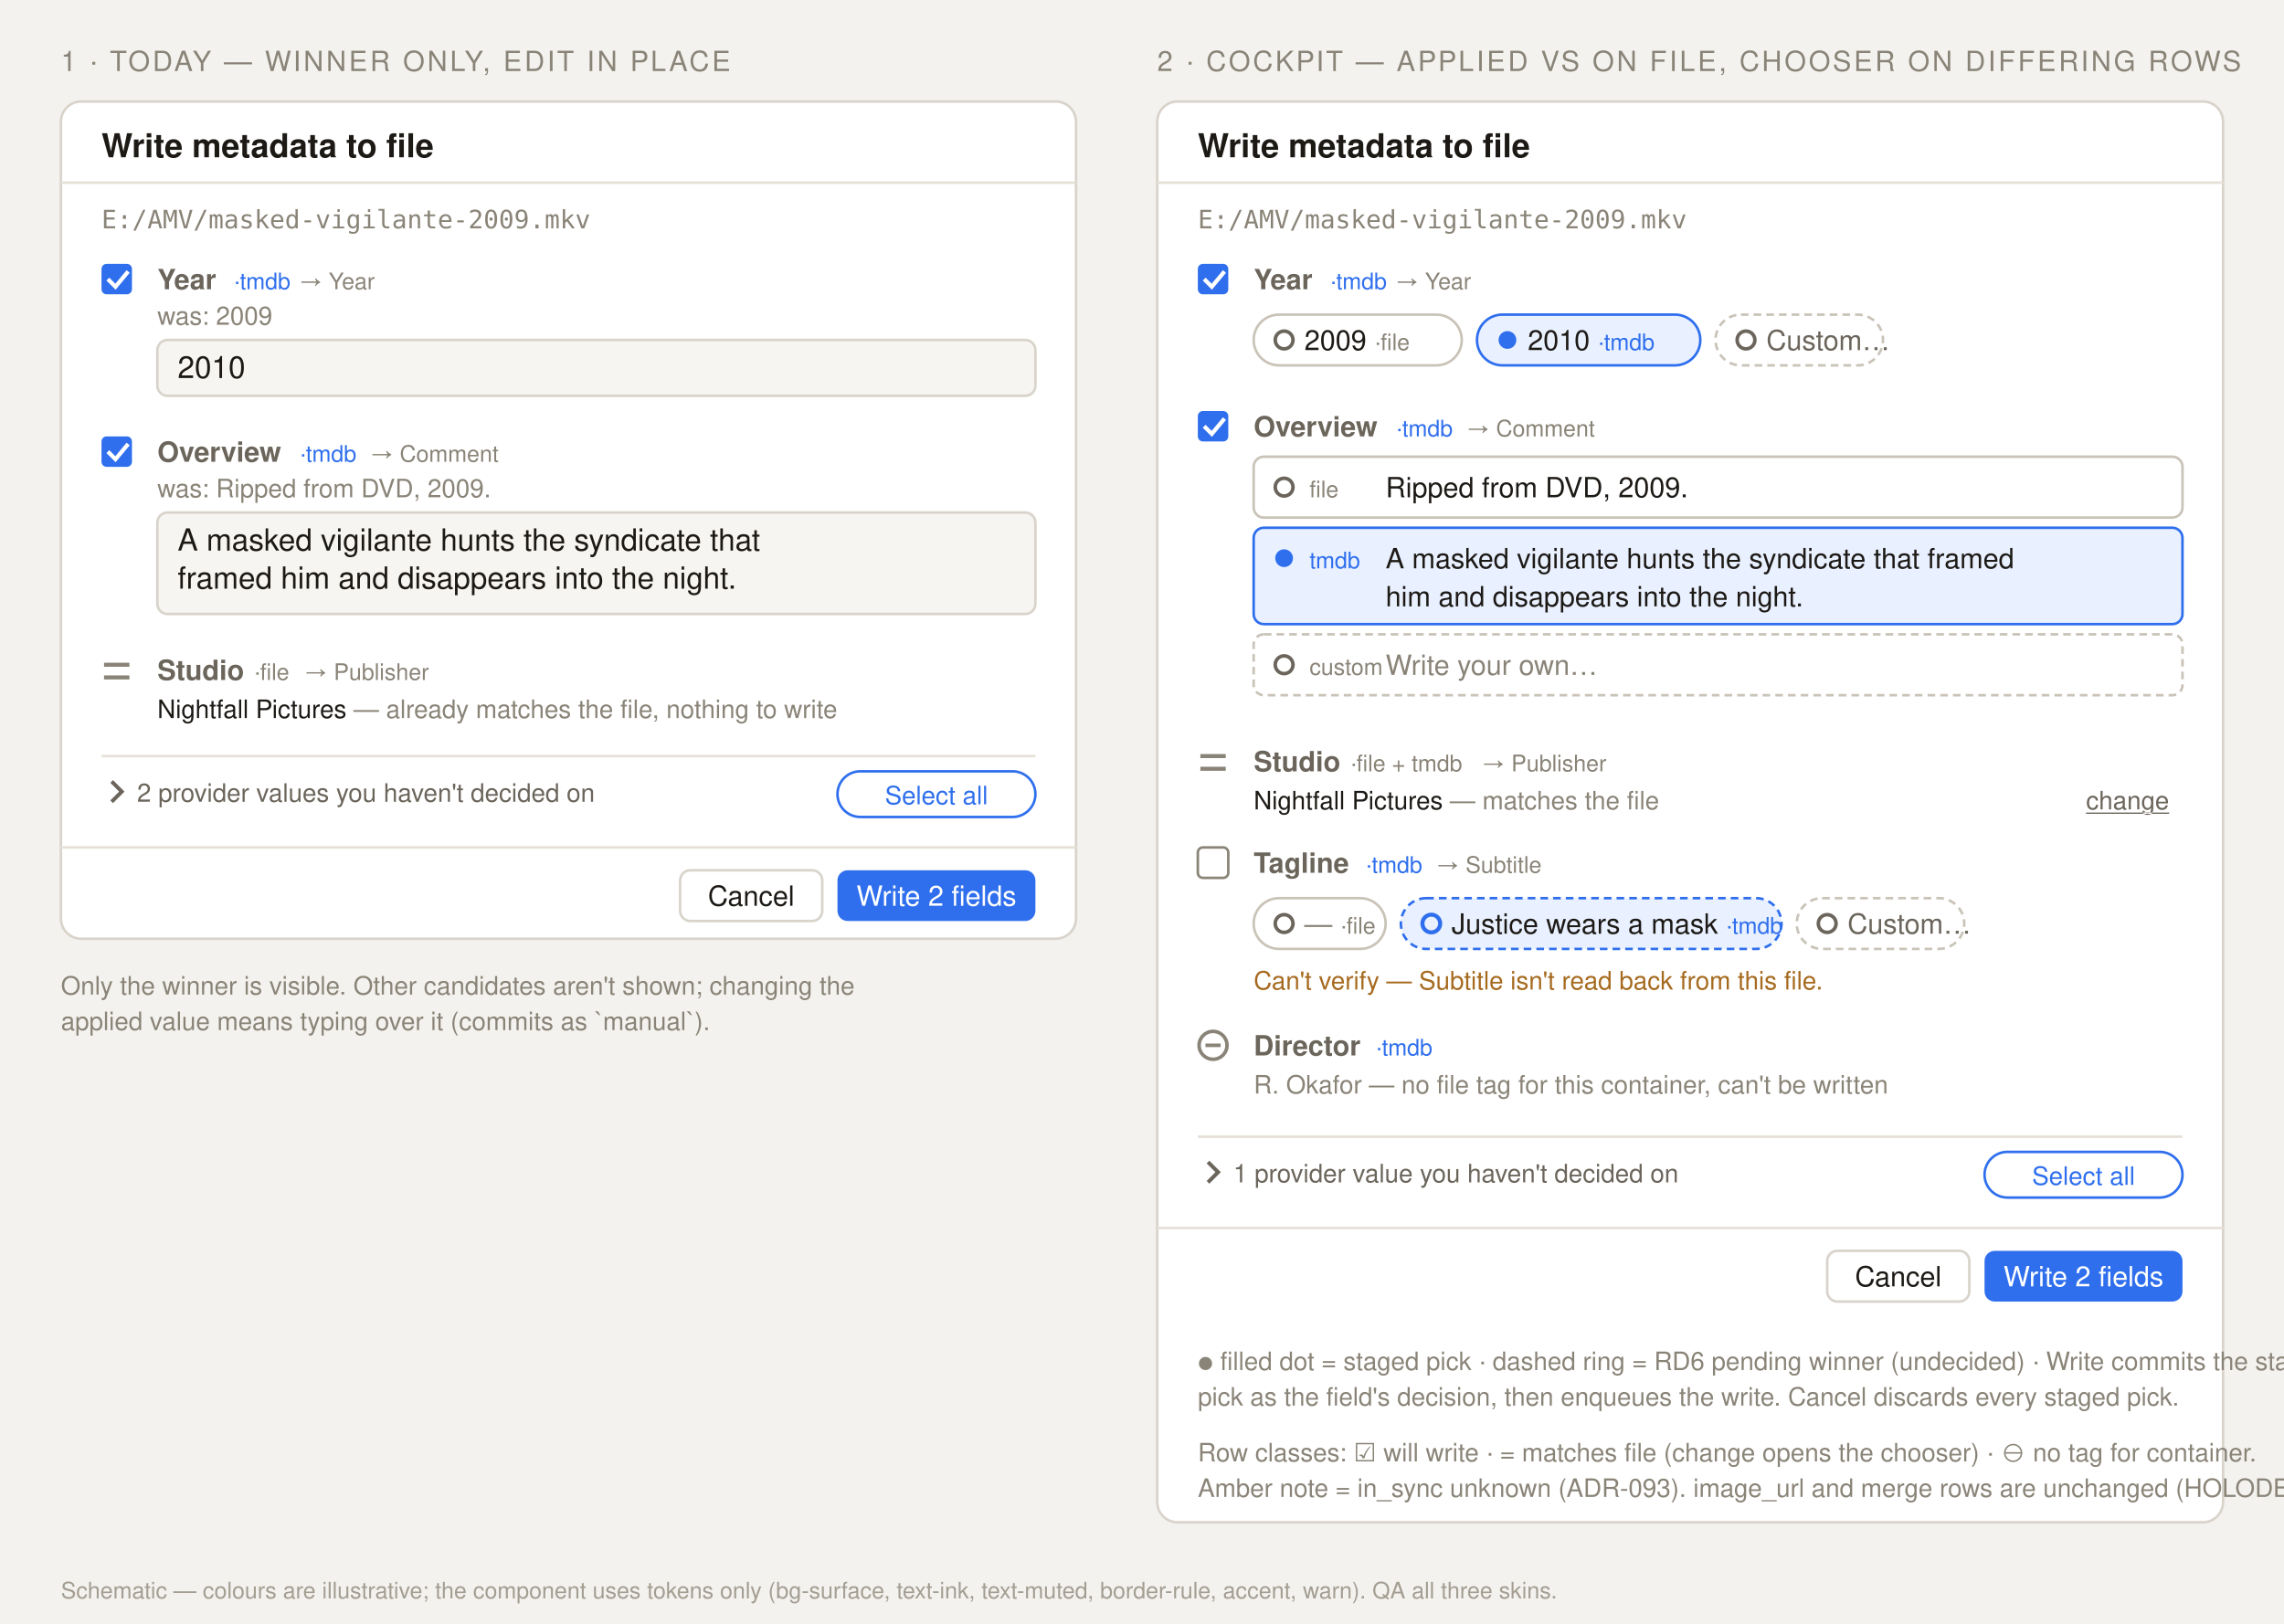
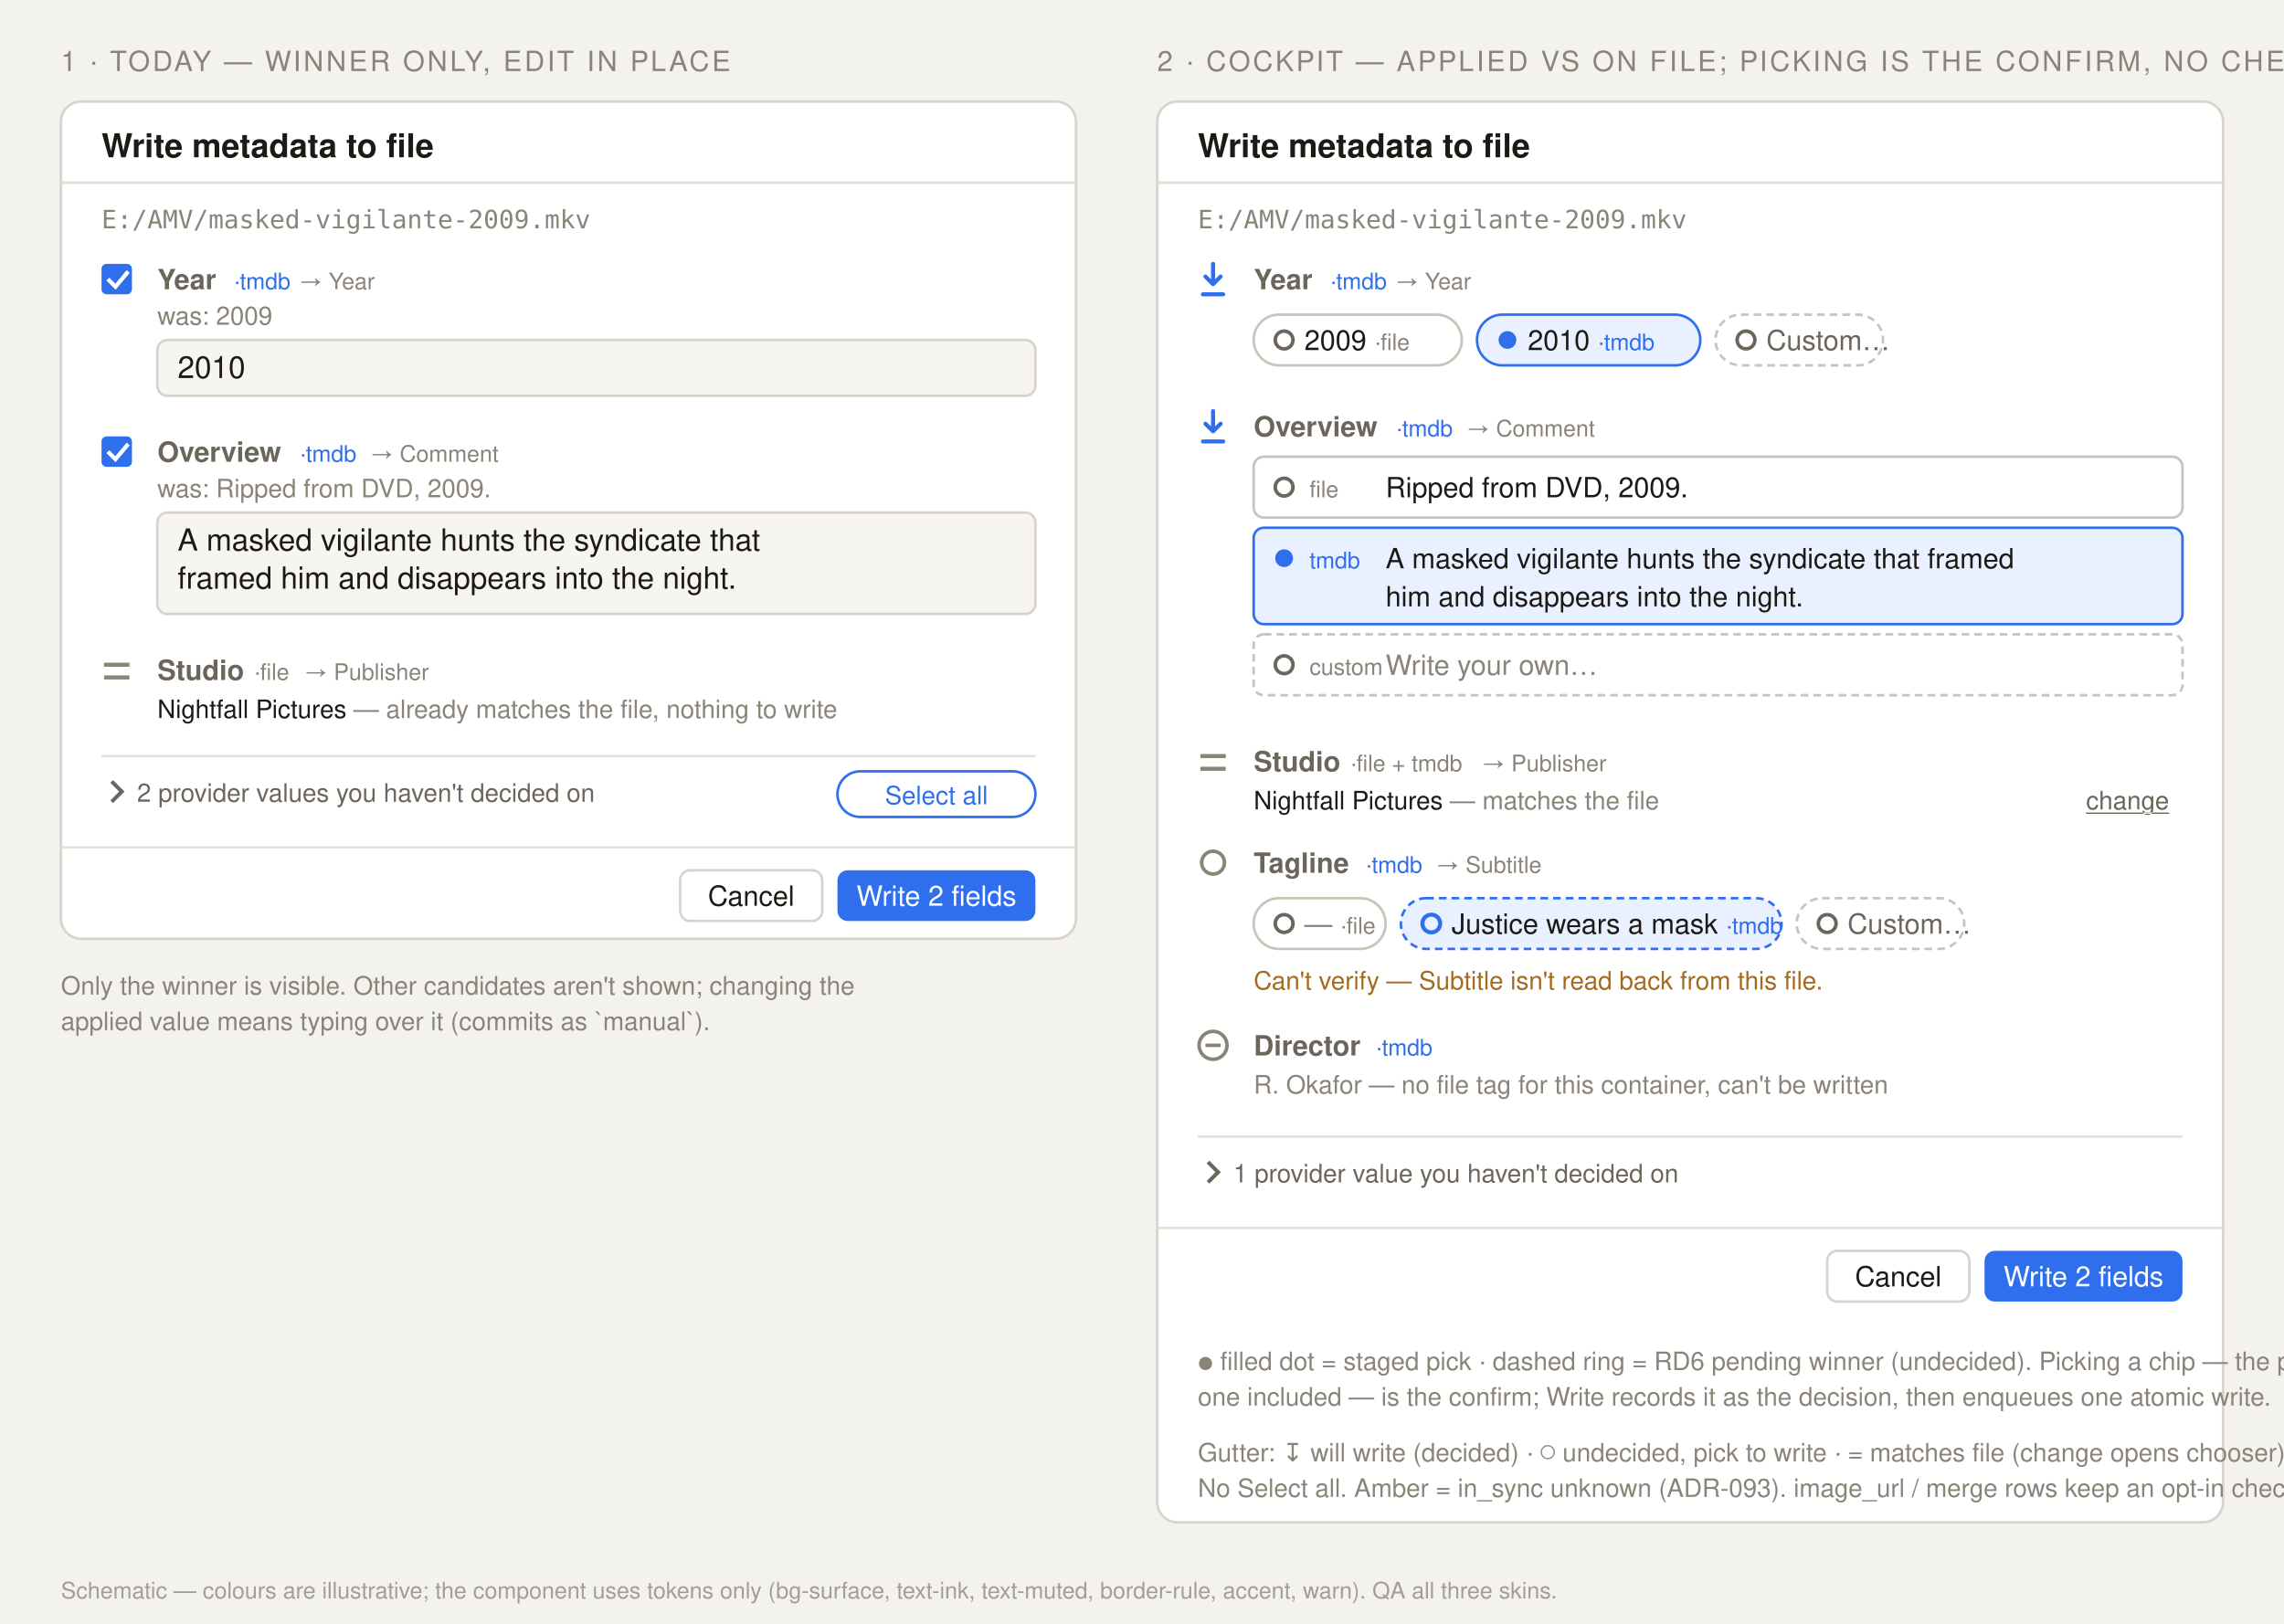
<svg xmlns="http://www.w3.org/2000/svg" width="900" height="640" viewBox="0 0 900 640" role="img" font-family="Segoe UI, Helvetica, Arial, sans-serif">
  <rect width="900" height="640" fill="#f4f2ee" />
  <text x="24" y="28" font-size="11" letter-spacing="1" fill="#8a8478">1 · TODAY — WINNER ONLY, EDIT IN PLACE</text>
  <rect x="24" y="40" width="400" height="330" rx="8" fill="#ffffff" stroke="#d9d4cb" />
  <text x="40" y="62" font-size="13" font-weight="600" fill="#1d1a16">Write metadata to file</text>
  <line x1="24" y1="72" x2="424" y2="72" stroke="#e6e1d8" />
  <text x="40" y="90" font-size="10" fill="#8a8478" font-family="Consolas, monospace">E:/AMV/masked-vigilante-2009.mkv</text>
  <rect x="40" y="104" width="12" height="12" rx="2" fill="#2f6fed" />
  <path d="M42.5 110 l3 3 l5 -6" stroke="#fff" stroke-width="1.6" fill="none" />
  <text x="62" y="114" font-size="11" font-weight="600" fill="#6b655b">Year</text>
  <text x="92" y="114" font-size="9" fill="#2f6fed">·tmdb</text>
  <text x="118" y="114" font-size="9" fill="#8a8478">→ Year</text>
  <text x="62" y="128" font-size="10" fill="#8a8478">was: 2009</text>
  <rect x="62" y="134" width="346" height="22" rx="4" fill="#f7f5f1" stroke="#d9d4cb" />
  <text x="70" y="149" font-size="12" fill="#1d1a16">2010</text>
  <rect x="40" y="172" width="12" height="12" rx="2" fill="#2f6fed" />
  <path d="M42.5 178 l3 3 l5 -6" stroke="#fff" stroke-width="1.6" fill="none" />
  <text x="62" y="182" font-size="11" font-weight="600" fill="#6b655b">Overview</text>
  <text x="118" y="182" font-size="9" fill="#2f6fed">·tmdb</text>
  <text x="146" y="182" font-size="9" fill="#8a8478">→ Comment</text>
  <text x="62" y="196" font-size="10" fill="#8a8478">was: Ripped from DVD, 2009.</text>
  <rect x="62" y="202" width="346" height="40" rx="4" fill="#f7f5f1" stroke="#d9d4cb" />
  <text x="70" y="217" font-size="12" fill="#1d1a16">A masked vigilante hunts the syndicate that</text>
  <text x="70" y="232" font-size="12" fill="#1d1a16">framed him and disappears into the night.</text>
  <path d="M41 262 h10 M41 267 h10" stroke="#8a8478" stroke-width="1.6" />
  <text x="62" y="268" font-size="11" font-weight="600" fill="#6b655b">Studio</text>
  <text x="100" y="268" font-size="9" fill="#8a8478">·file</text>
  <text x="120" y="268" font-size="9" fill="#8a8478">→ Publisher</text>
  <text x="62" y="283" font-size="10" fill="#1d1a16">Nightfall Pictures <tspan fill="#8a8478">— already matches the file, nothing to write</tspan>
  </text>
  <line x1="40" y1="298" x2="408" y2="298" stroke="#e6e1d8" />
  <path d="M44 308 l4 4 l-4 4" stroke="#6b655b" stroke-width="1.5" fill="none" />
  <text x="54" y="316" font-size="10" fill="#6b655b">2 provider values you haven't decided on</text>
  <rect x="330" y="304" width="78" height="18" rx="9" fill="none" stroke="#2f6fed" />
  <text x="369" y="317" font-size="10" fill="#2f6fed" text-anchor="middle">Select all</text>
  <line x1="24" y1="334" x2="424" y2="334" stroke="#e6e1d8" />
  <rect x="268" y="343" width="56" height="20" rx="4" fill="none" stroke="#d9d4cb" />
  <text x="296" y="357" font-size="11" fill="#1d1a16" text-anchor="middle">Cancel</text>
  <rect x="330" y="343" width="78" height="20" rx="4" fill="#2f6fed" />
  <text x="369" y="357" font-size="11" fill="#ffffff" text-anchor="middle">Write 2 fields</text>
  <text x="24" y="392" font-size="10" fill="#8a8478">Only the winner is visible. Other candidates aren't shown; changing the</text>
  <text x="24" y="406" font-size="10" fill="#8a8478">applied value means typing over it (commits as `manual`).</text>
-   <text x="456" y="28" font-size="11" letter-spacing="1" fill="#8a8478">2 · COCKPIT — APPLIED VS ON FILE, CHOOSER ON DIFFERING ROWS</text>
+   <text x="456" y="28" font-size="11" letter-spacing="1" fill="#8a8478">2 · COCKPIT — APPLIED VS ON FILE; PICKING IS THE CONFIRM, NO CHECKBOXES</text>
  <rect x="456" y="40" width="420" height="560" rx="8" fill="#ffffff" stroke="#d9d4cb" />
  <text x="472" y="62" font-size="13" font-weight="600" fill="#1d1a16">Write metadata to file</text>
  <line x1="456" y1="72" x2="876" y2="72" stroke="#e6e1d8" />
  <text x="472" y="90" font-size="10" fill="#8a8478" font-family="Consolas, monospace">E:/AMV/masked-vigilante-2009.mkv</text>
-   <rect x="472" y="104" width="12" height="12" rx="2" fill="#2f6fed" />
-   <path d="M474.5 110 l3 3 l5 -6" stroke="#fff" stroke-width="1.6" fill="none" />
+   <path d="M478 104 v8 m-3 -3 l3 3 l3 -3 M474 116 h8" stroke="#2f6fed" stroke-width="1.6" fill="none" stroke-linecap="round" stroke-linejoin="round" />
  <text x="494" y="114" font-size="11" font-weight="600" fill="#6b655b">Year</text>
  <text x="524" y="114" font-size="9" fill="#2f6fed">·tmdb</text>
  <text x="550" y="114" font-size="9" fill="#8a8478">→ Year</text>
  <rect x="494" y="124" width="82" height="20" rx="10" fill="none" stroke="#c9c3b8" />
  <circle cx="506" cy="134" r="3.5" fill="none" stroke="#6b655b" stroke-width="1.4" />
  <text x="514" y="138" font-size="11" fill="#1d1a16">2009 <tspan font-size="9" fill="#8a8478">·file</tspan>
  </text>
  <rect x="582" y="124" width="88" height="20" rx="10" fill="#e9f0ff" stroke="#2f6fed" />
  <circle cx="594" cy="134" r="3.5" fill="#2f6fed" />
  <text x="602" y="138" font-size="11" fill="#1d1a16">2010 <tspan font-size="9" fill="#2f6fed">·tmdb</tspan>
  </text>
  <rect x="676" y="124" width="66" height="20" rx="10" fill="none" stroke="#c9c3b8" stroke-dasharray="3 2" />
  <circle cx="688" cy="134" r="3.5" fill="none" stroke="#6b655b" stroke-width="1.4" />
  <text x="696" y="138" font-size="11" fill="#6b655b">Custom…</text>
-   <rect x="472" y="162" width="12" height="12" rx="2" fill="#2f6fed" />
-   <path d="M474.5 168 l3 3 l5 -6" stroke="#fff" stroke-width="1.6" fill="none" />
+   <path d="M478 162 v8 m-3 -3 l3 3 l3 -3 M474 174 h8" stroke="#2f6fed" stroke-width="1.6" fill="none" stroke-linecap="round" stroke-linejoin="round" />
  <text x="494" y="172" font-size="11" font-weight="600" fill="#6b655b">Overview</text>
  <text x="550" y="172" font-size="9" fill="#2f6fed">·tmdb</text>
  <text x="578" y="172" font-size="9" fill="#8a8478">→ Comment</text>
  <rect x="494" y="180" width="366" height="24" rx="4" fill="none" stroke="#c9c3b8" />
  <circle cx="506" cy="192" r="3.5" fill="none" stroke="#6b655b" stroke-width="1.4" />
  <text x="516" y="196" font-size="9" fill="#8a8478">file</text>
  <text x="546" y="196" font-size="11" fill="#1d1a16">Ripped from DVD, 2009.</text>
  <rect x="494" y="208" width="366" height="38" rx="4" fill="#e9f0ff" stroke="#2f6fed" />
  <circle cx="506" cy="220" r="3.5" fill="#2f6fed" />
  <text x="516" y="224" font-size="9" fill="#2f6fed">tmdb</text>
  <text x="546" y="224" font-size="11" fill="#1d1a16">A masked vigilante hunts the syndicate that framed</text>
  <text x="546" y="239" font-size="11" fill="#1d1a16">him and disappears into the night.</text>
  <rect x="494" y="250" width="366" height="24" rx="4" fill="none" stroke="#c9c3b8" stroke-dasharray="3 2" />
  <circle cx="506" cy="262" r="3.5" fill="none" stroke="#6b655b" stroke-width="1.4" />
  <text x="516" y="266" font-size="9" fill="#8a8478">custom</text>
  <text x="546" y="266" font-size="11" fill="#8a8478">Write your own…</text>
  <path d="M473 298 h10 M473 303 h10" stroke="#8a8478" stroke-width="1.6" />
  <text x="494" y="304" font-size="11" font-weight="600" fill="#6b655b">Studio</text>
  <text x="532" y="304" font-size="9" fill="#8a8478">·file + tmdb</text>
  <text x="584" y="304" font-size="9" fill="#8a8478">→ Publisher</text>
  <text x="494" y="319" font-size="10" fill="#1d1a16">Nightfall Pictures <tspan fill="#8a8478">— matches the file</tspan>
  </text>
  <text x="822" y="319" font-size="10" fill="#6b655b" text-decoration="underline">change</text>
-   <rect x="472" y="334" width="12" height="12" rx="2" fill="none" stroke="#8a8478" />
+   <circle cx="478" cy="340" r="4.5" fill="none" stroke="#8a8478" stroke-width="1.4" />
  <text x="494" y="344" font-size="11" font-weight="600" fill="#6b655b">Tagline</text>
  <text x="538" y="344" font-size="9" fill="#2f6fed">·tmdb</text>
  <text x="566" y="344" font-size="9" fill="#8a8478">→ Subtitle</text>
  <rect x="494" y="354" width="52" height="20" rx="10" fill="none" stroke="#c9c3b8" />
  <circle cx="506" cy="364" r="3.5" fill="none" stroke="#6b655b" stroke-width="1.4" />
  <text x="514" y="368" font-size="11" fill="#8a8478">— <tspan font-size="9">·file</tspan>
  </text>
  <rect x="552" y="354" width="150" height="20" rx="10" fill="#e9f0ff" stroke="#2f6fed" stroke-dasharray="3 2" />
  <circle cx="564" cy="364" r="3.5" fill="none" stroke="#2f6fed" stroke-width="1.6" />
  <text x="572" y="368" font-size="11" fill="#1d1a16">Justice wears a mask <tspan font-size="9" fill="#2f6fed">·tmdb</tspan>
  </text>
  <rect x="708" y="354" width="66" height="20" rx="10" fill="none" stroke="#c9c3b8" stroke-dasharray="3 2" />
  <circle cx="720" cy="364" r="3.5" fill="none" stroke="#6b655b" stroke-width="1.4" />
  <text x="728" y="368" font-size="11" fill="#6b655b">Custom…</text>
  <text x="494" y="390" font-size="10" fill="#a66a1f">Can't verify — Subtitle isn't read back from this file.</text>
  <circle cx="478" cy="412" r="5.5" fill="none" stroke="#8a8478" stroke-width="1.4" />
  <path d="M475 412 h6" stroke="#8a8478" stroke-width="1.4" />
  <text x="494" y="416" font-size="11" font-weight="600" fill="#6b655b">Director</text>
  <text x="542" y="416" font-size="9" fill="#2f6fed">·tmdb</text>
  <text x="494" y="431" font-size="10" fill="#8a8478">R. Okafor <tspan>— no file tag for this container, can't be written</tspan>
  </text>
  <line x1="472" y1="448" x2="860" y2="448" stroke="#e6e1d8" />
  <path d="M476 458 l4 4 l-4 4" stroke="#6b655b" stroke-width="1.5" fill="none" />
  <text x="486" y="466" font-size="10" fill="#6b655b">1 provider value you haven't decided on</text>
-   <rect x="782" y="454" width="78" height="18" rx="9" fill="none" stroke="#2f6fed" />
-   <text x="821" y="467" font-size="10" fill="#2f6fed" text-anchor="middle">Select all</text>
  <line x1="456" y1="484" x2="876" y2="484" stroke="#e6e1d8" />
  <rect x="720" y="493" width="56" height="20" rx="4" fill="none" stroke="#d9d4cb" />
  <text x="748" y="507" font-size="11" fill="#1d1a16" text-anchor="middle">Cancel</text>
  <rect x="782" y="493" width="78" height="20" rx="4" fill="#2f6fed" />
  <text x="821" y="507" font-size="11" fill="#ffffff" text-anchor="middle">Write 2 fields</text>
-   <text x="472" y="540" font-size="10" fill="#8a8478">● filled dot = staged pick · dashed ring = RD6 pending winner (undecided) · Write commits the staged</text>
-   <text x="472" y="554" font-size="10" fill="#8a8478">pick as the field's decision, then enqueues the write. Cancel discards every staged pick.</text>
-   <text x="472" y="576" font-size="10" fill="#8a8478">Row classes: ☑ will write · = matches file (change opens the chooser) · ⊖ no tag for container.</text>
-   <text x="472" y="590" font-size="10" fill="#8a8478">Amber note = in_sync unknown (ADR-093). image_url and merge rows are unchanged (HOLODEX-403 / 401).</text>
+   <text x="472" y="540" font-size="10" fill="#8a8478">● filled dot = staged pick · dashed ring = RD6 pending winner (undecided). Picking a chip — the pending</text>
+   <text x="472" y="554" font-size="10" fill="#8a8478">one included — is the confirm; Write records it as the decision, then enqueues one atomic write.</text>
+   <text x="472" y="576" font-size="10" fill="#8a8478">Gutter: ↧ will write (decided) · ○ undecided, pick to write · = matches file (change opens chooser) · ⊖ no tag.</text>
+   <text x="472" y="590" font-size="10" fill="#8a8478">No Select all. Amber = in_sync unknown (ADR-093). image_url / merge rows keep an opt-in checkbox (403 / 401).</text>
  <text x="24" y="630" font-size="9" fill="#a39d92">Schematic — colours are illustrative; the component uses tokens only (bg-surface, text-ink, text-muted, border-rule, accent, warn). QA all three skins.</text>
</svg>
